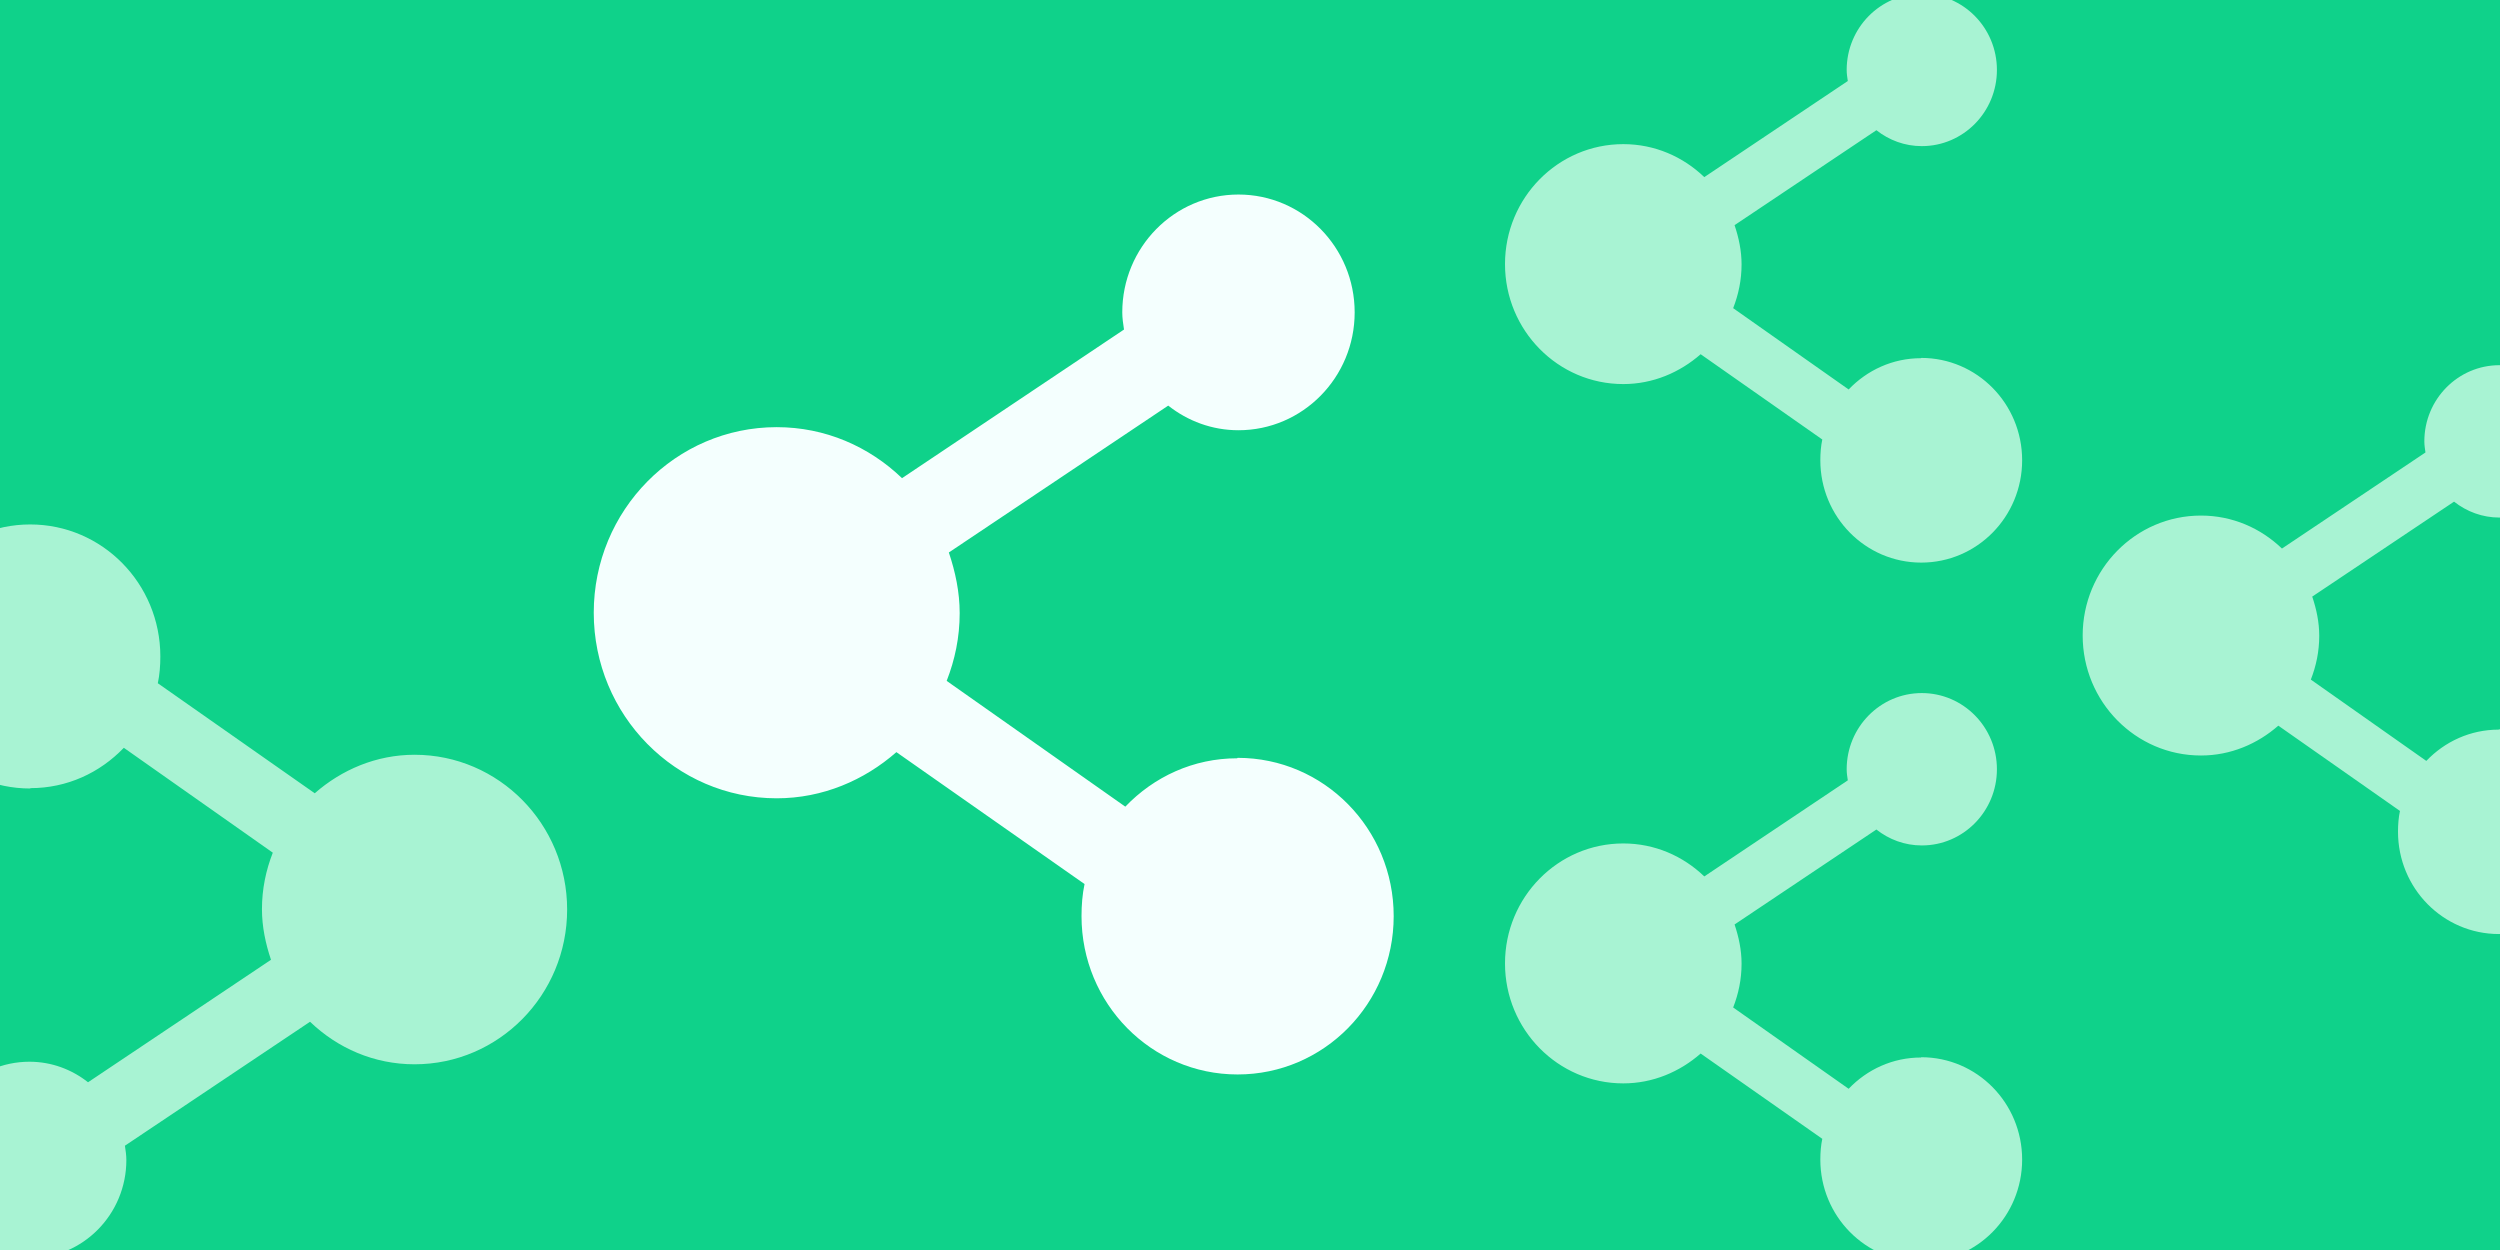
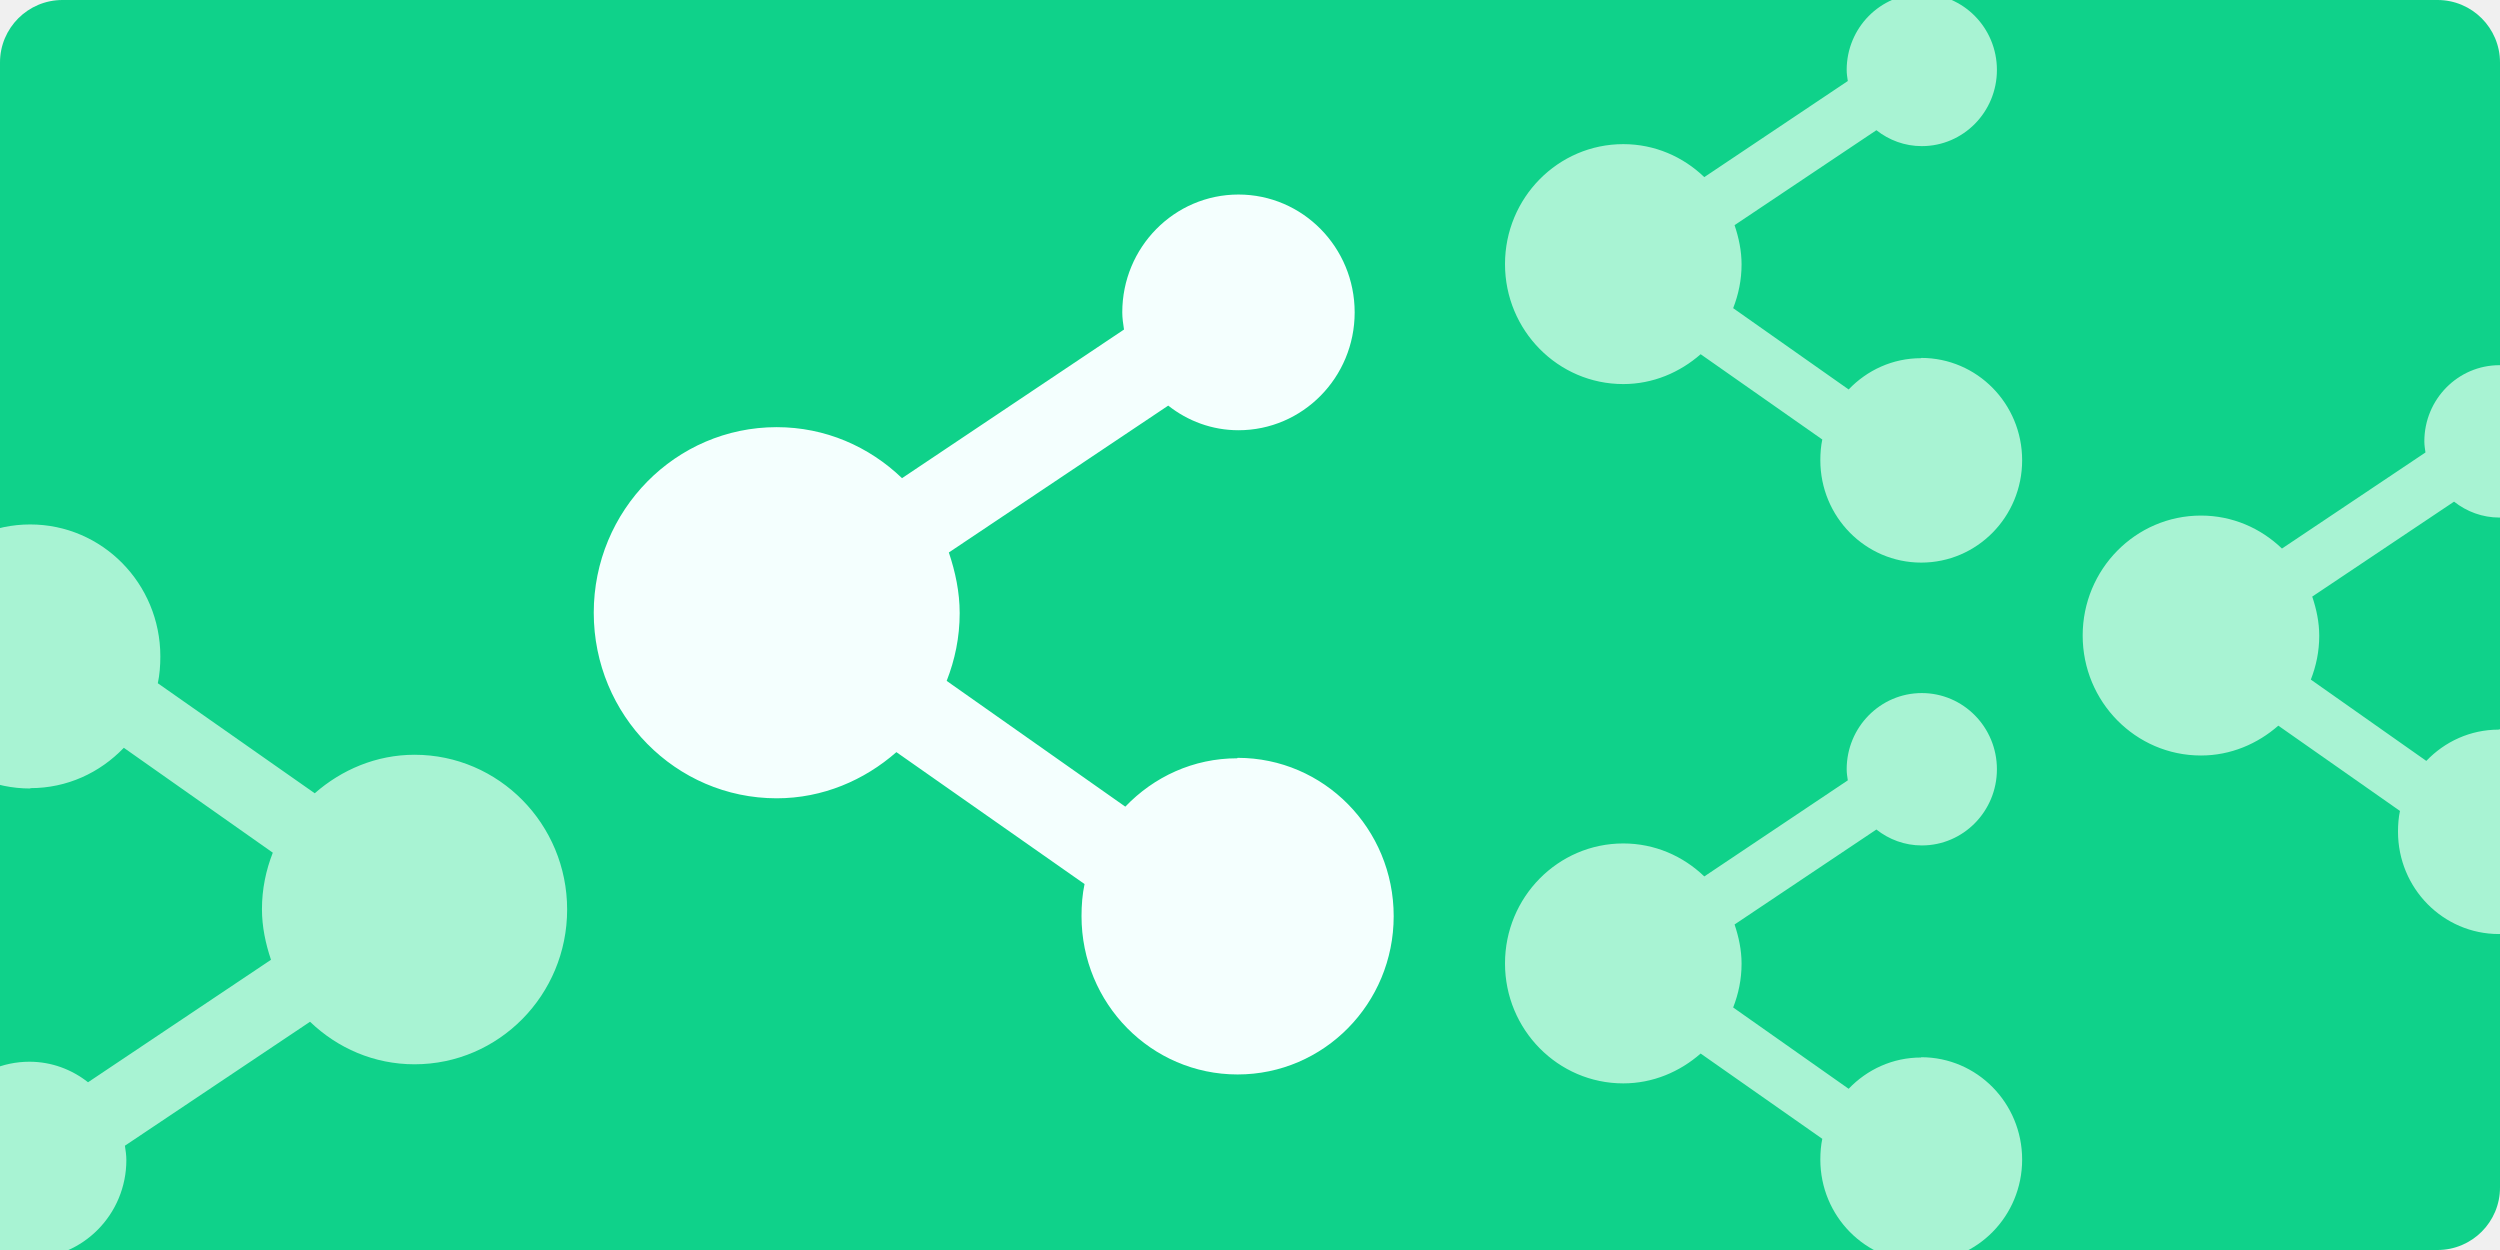
<svg xmlns="http://www.w3.org/2000/svg" width="400" height="200" viewBox="0 0 400 200" fill="none">
  <g clip-path="url(#clip0_526_2135)">
-     <rect width="400" height="200" fill="#0FD28A" />
+     <rect width="400" height="200" fill="#0FD28A" rx="10" />
    <path d="M197.947 121.326C190.941 121.326 184.628 124.281 180.049 129.065L151.468 108.942C152.786 105.565 153.549 101.977 153.549 98.107C153.549 94.73 152.856 91.493 151.815 88.397L186.917 64.897C190.039 67.36 193.923 68.838 198.155 68.838C208.422 68.838 216.747 60.395 216.747 49.981C216.747 39.568 208.422 31.125 198.155 31.125C187.888 31.125 179.564 39.568 179.564 49.981C179.564 50.896 179.702 51.811 179.841 52.725L144.323 76.507C139.051 71.441 132.044 68.345 124.275 68.345C108.111 68.345 95 81.643 95 98.037C95 114.43 108.111 127.728 124.275 127.728C131.628 127.728 138.288 124.844 143.421 120.341L173.528 141.448C173.181 143.067 173.043 144.826 173.043 146.585C173.043 160.586 184.211 171.914 198.016 171.914C211.821 171.914 222.99 160.586 222.99 146.585C222.99 132.583 211.821 121.255 198.016 121.255L197.947 121.326Z" fill="#F4FFFE" />
    <path d="M307.353 57.312C302.823 57.312 298.742 59.222 295.783 62.315L277.306 49.307C278.158 47.123 278.651 44.804 278.651 42.302C278.651 40.119 278.203 38.026 277.53 36.025L300.222 20.833C302.24 22.425 304.752 23.38 307.487 23.38C314.125 23.38 319.506 17.922 319.506 11.19C319.506 4.458 314.125 -1 307.487 -1C300.85 -1 295.469 4.458 295.469 11.19C295.469 11.781 295.558 12.373 295.648 12.964L272.687 28.338C269.278 25.063 264.749 23.062 259.726 23.062C249.277 23.062 240.801 31.658 240.801 42.257C240.801 52.855 249.277 61.451 259.726 61.451C264.48 61.451 268.785 59.586 272.104 56.675L291.567 70.321C291.343 71.367 291.253 72.504 291.253 73.641C291.253 82.693 298.473 90.016 307.398 90.016C316.322 90.016 323.543 82.693 323.543 73.641C323.543 64.59 316.322 57.267 307.398 57.267L307.353 57.312Z" fill="#A8F3D3" />
    <path d="M399.78 116.742C395.25 116.742 391.169 118.652 388.209 121.745L369.733 108.736C370.585 106.553 371.078 104.233 371.078 101.732C371.078 99.548 370.63 97.456 369.957 95.455L392.649 80.263C394.667 81.855 397.179 82.81 399.914 82.81C406.552 82.81 411.933 77.352 411.933 70.62C411.933 63.888 406.552 58.43 399.914 58.43C393.277 58.43 387.895 63.888 387.895 70.62C387.895 71.211 387.985 71.802 388.075 72.394L365.113 87.768C361.705 84.493 357.176 82.491 352.153 82.491C341.704 82.491 333.228 91.088 333.228 101.686C333.228 112.284 341.704 120.881 352.153 120.881C356.906 120.881 361.212 119.016 364.53 116.105L383.994 129.751C383.77 130.797 383.68 131.934 383.68 133.071C383.68 142.122 390.9 149.446 399.825 149.446C408.749 149.446 415.969 142.122 415.969 133.071C415.969 124.019 408.749 116.696 399.825 116.696L399.78 116.742Z" fill="#A8F3D3" />
    <path d="M307.353 169.203C302.823 169.203 298.742 171.113 295.783 174.206L277.306 161.197C278.158 159.014 278.651 156.694 278.651 154.193C278.651 152.009 278.203 149.917 277.53 147.916L300.222 132.724C302.24 134.316 304.752 135.271 307.487 135.271C314.125 135.271 319.506 129.812 319.506 123.081C319.506 116.349 314.125 110.891 307.487 110.891C300.85 110.891 295.469 116.349 295.469 123.081C295.469 123.672 295.558 124.263 295.648 124.855L272.687 140.229C269.278 136.954 264.749 134.952 259.726 134.952C249.277 134.952 240.801 143.549 240.801 154.147C240.801 164.745 249.277 173.342 259.726 173.342C264.48 173.342 268.785 171.477 272.104 168.566L291.567 182.211C291.343 183.258 291.253 184.395 291.253 185.532C291.253 194.583 298.473 201.907 307.398 201.907C316.322 201.907 323.543 194.583 323.543 185.532C323.543 176.48 316.322 169.157 307.398 169.157L307.353 169.203Z" fill="#A8F3D3" />
    <path d="M4.886 126.102C10.729 126.102 15.994 123.637 19.812 119.647L43.648 136.429C42.549 139.246 41.913 142.239 41.913 145.466C41.913 148.282 42.491 150.982 43.359 153.564L14.085 173.162C11.481 171.109 8.241 169.876 4.712 169.876C-3.85 169.876 -10.793 176.918 -10.793 185.602C-10.793 194.287 -3.85 201.328 4.712 201.328C13.275 201.328 20.217 194.287 20.217 185.602C20.217 184.839 20.101 184.077 19.986 183.314L49.607 163.48C54.004 167.705 59.848 170.287 66.327 170.287C79.808 170.287 90.742 159.197 90.742 145.525C90.742 131.852 79.808 120.762 66.327 120.762C60.195 120.762 54.641 123.168 50.359 126.923L25.25 109.32C25.54 107.97 25.655 106.503 25.655 105.036C25.655 93.359 16.341 83.912 4.828 83.912C-6.685 83.912 -16 93.359 -16 105.036C-16 116.713 -6.685 126.16 4.828 126.16L4.886 126.102Z" fill="#A8F3D3" />
  </g>
  <defs>
    <clipPath id="clip0_526_2135">
      <rect width="400" height="200" fill="white" />
    </clipPath>
  </defs>
</svg>
